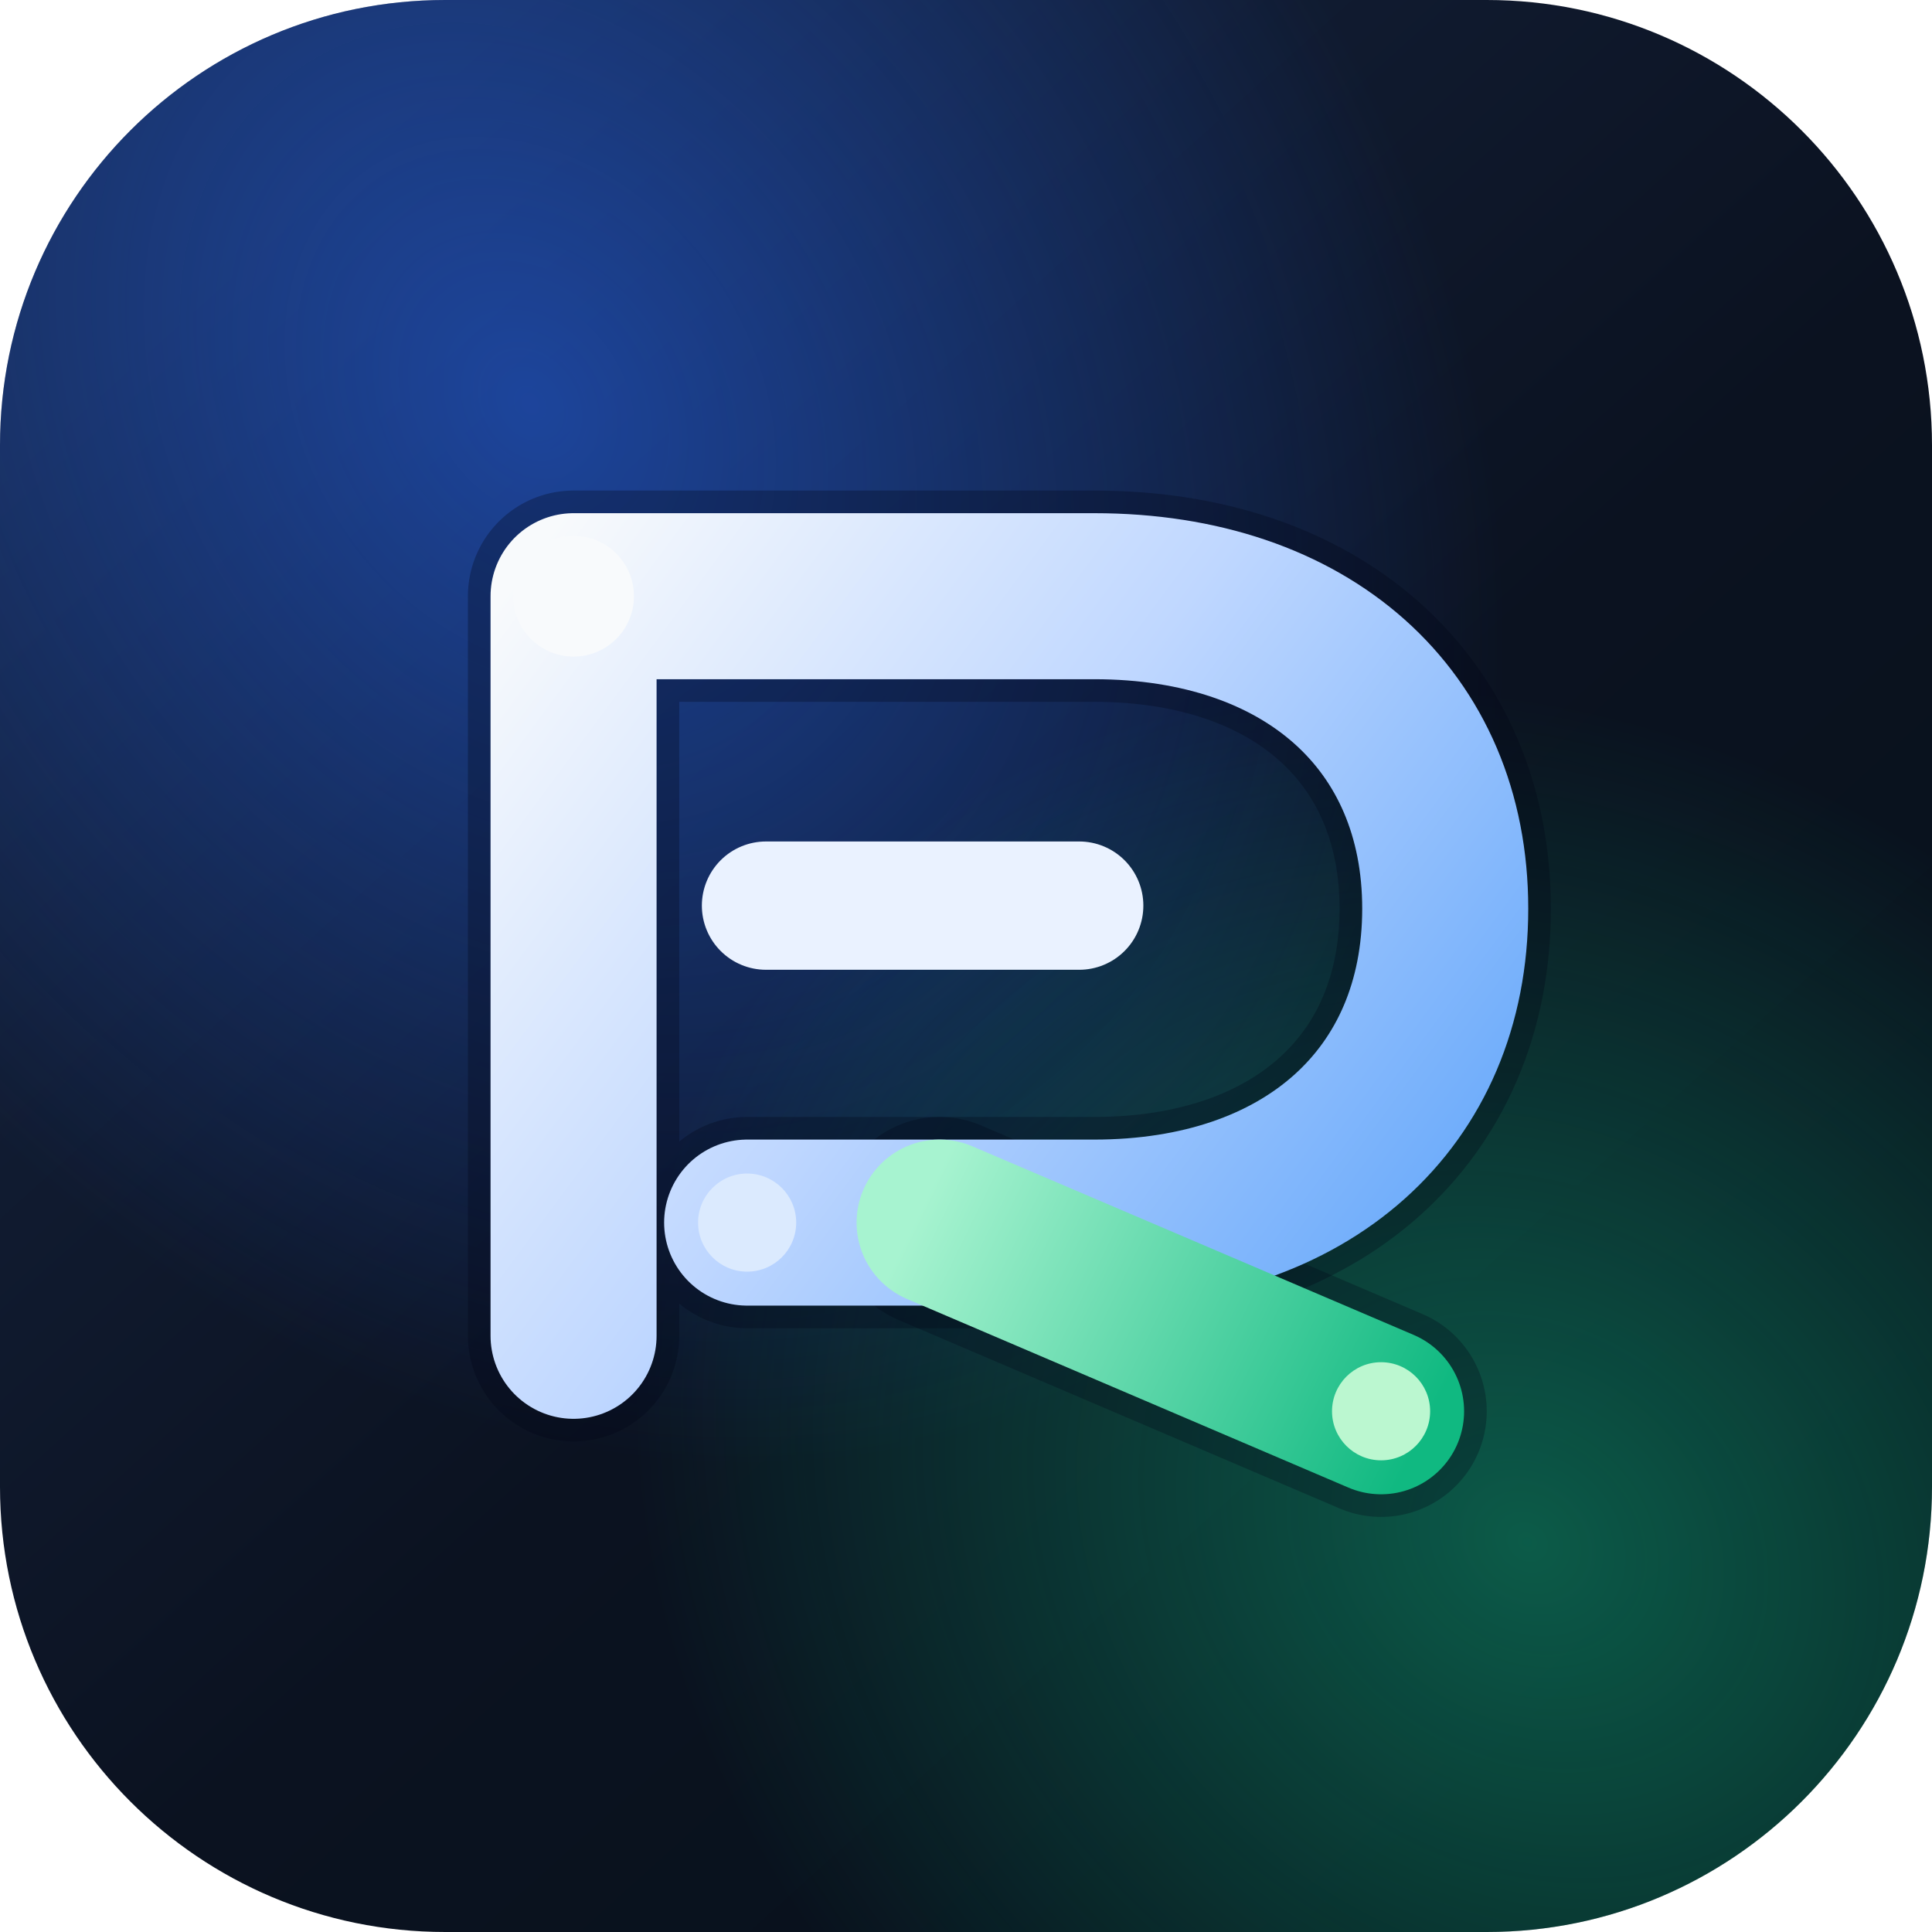
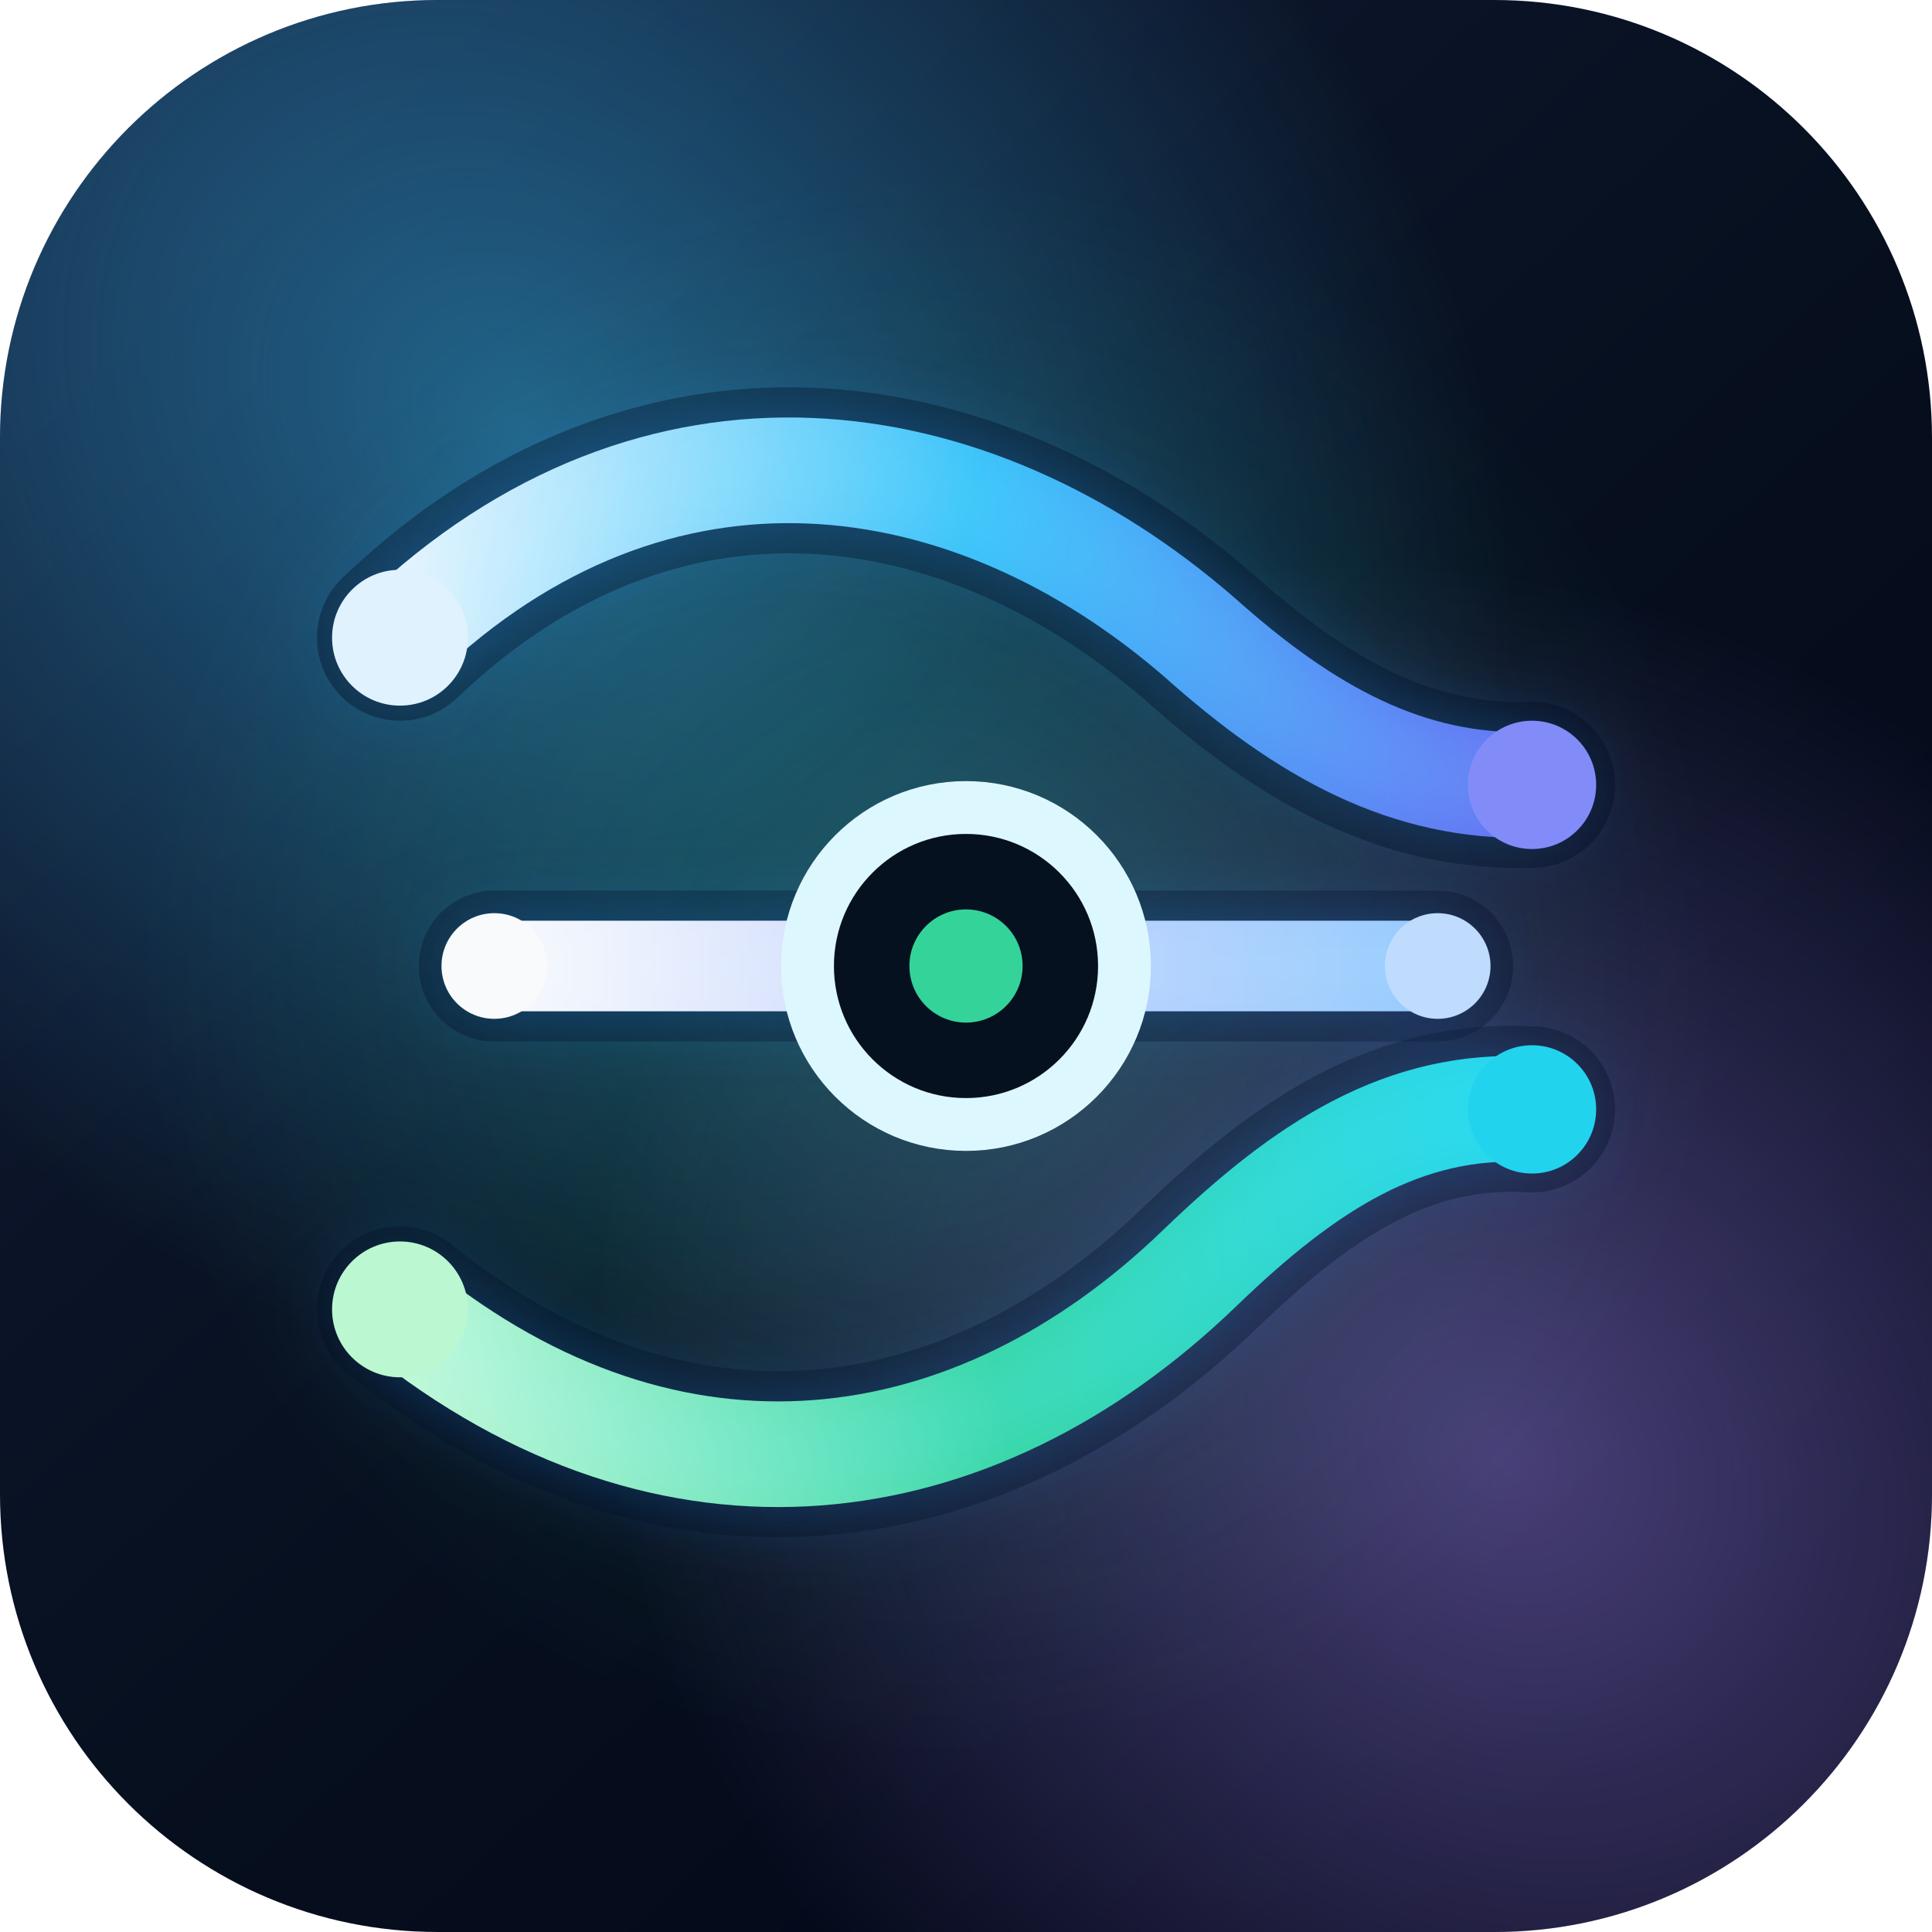
<svg xmlns="http://www.w3.org/2000/svg" width="512" height="512" viewBox="0 0 512 512" fill="none">
  <defs>
-     <linearGradient id="bg" x1="72" y1="52" x2="438" y2="458" gradientUnits="userSpaceOnUse">
-       <stop stop-color="#15233F" />
-       <stop offset="0.56" stop-color="#0B1220" />
-       <stop offset="1" stop-color="#07111B" />
+     <linearGradient id="bg" x1="64" y1="46" x2="442" y2="462" gradientUnits="userSpaceOnUse">
+       <stop stop-color="#111A33" />
+       <stop offset="0.52" stop-color="#07101F" />
+       <stop offset="1" stop-color="#020617" />
    </linearGradient>
-     <radialGradient id="haloA" cx="0" cy="0" r="1" gradientUnits="userSpaceOnUse" gradientTransform="translate(142 108) rotate(56) scale(298 238)">
-       <stop stop-color="#2563EB" stop-opacity="0.56" />
-       <stop offset="1" stop-color="#2563EB" stop-opacity="0" />
+     <radialGradient id="orbA" cx="0" cy="0" r="1" gradientUnits="userSpaceOnUse" gradientTransform="translate(138 112) rotate(46) scale(288 236)">
+       <stop stop-color="#38BDF8" stop-opacity="0.46" />
+       <stop offset="1" stop-color="#38BDF8" stop-opacity="0" />
    </radialGradient>
-     <radialGradient id="haloB" cx="0" cy="0" r="1" gradientUnits="userSpaceOnUse" gradientTransform="translate(404 408) rotate(-142) scale(250 210)">
-       <stop stop-color="#10B981" stop-opacity="0.44" />
-       <stop offset="1" stop-color="#10B981" stop-opacity="0" />
+     <radialGradient id="orbB" cx="0" cy="0" r="1" gradientUnits="userSpaceOnUse" gradientTransform="translate(398 386) rotate(-139) scale(256 220)">
+       <stop stop-color="#A78BFA" stop-opacity="0.42" />
+       <stop offset="1" stop-color="#A78BFA" stop-opacity="0" />
    </radialGradient>
-     <linearGradient id="lane" x1="133" y1="158" x2="390" y2="348" gradientUnits="userSpaceOnUse">
+     <radialGradient id="orbC" cx="0" cy="0" r="1" gradientUnits="userSpaceOnUse" gradientTransform="translate(246 256) scale(210)">
+       <stop stop-color="#34D399" stop-opacity="0.18" />
+       <stop offset="1" stop-color="#34D399" stop-opacity="0" />
+     </radialGradient>
+     <linearGradient id="laneA" x1="106" y1="168" x2="406" y2="210" gradientUnits="userSpaceOnUse">
+       <stop stop-color="#E0F2FE" />
+       <stop offset="0.48" stop-color="#38BDF8" />
+       <stop offset="1" stop-color="#6366F1" />
+     </linearGradient>
+     <linearGradient id="laneB" x1="107" y1="349" x2="405" y2="292" gradientUnits="userSpaceOnUse">
+       <stop stop-color="#BBF7D0" />
+       <stop offset="0.5" stop-color="#34D399" />
+       <stop offset="1" stop-color="#22D3EE" />
+     </linearGradient>
+     <linearGradient id="laneC" x1="130" y1="255" x2="383" y2="255" gradientUnits="userSpaceOnUse">
      <stop stop-color="#F8FAFC" />
-       <stop offset="0.46" stop-color="#BFD7FF" />
-       <stop offset="1" stop-color="#60A5FA" />
+       <stop offset="0.5" stop-color="#C7D2FE" />
+       <stop offset="1" stop-color="#93C5FD" />
    </linearGradient>
-     <linearGradient id="branch" x1="245" y1="318" x2="376" y2="382" gradientUnits="userSpaceOnUse">
-       <stop stop-color="#A7F3D0" />
-       <stop offset="1" stop-color="#10B981" />
-     </linearGradient>
+     <filter id="glow" x="64" y="74" width="384" height="364" filterUnits="userSpaceOnUse" color-interpolation-filters="sRGB">
+       <feGaussianBlur stdDeviation="10" result="blur" />
+       <feColorMatrix in="blur" type="matrix" values="0 0 0 0 0.15 0 0 0 0 0.55 0 0 0 0 0.95 0 0 0 0.34 0" />
+       <feBlend in2="SourceGraphic" mode="screen" />
+     </filter>
  </defs>
-   <rect width="512" height="512" rx="118" fill="url(#bg)" />
-   <rect width="512" height="512" rx="118" fill="url(#haloA)" />
-   <rect width="512" height="512" rx="118" fill="url(#haloB)" />
-   <path d="M152 354V158H290C346.4 158 383 190.8 383 240.8C383 291.2 346.2 324 290 324H198" stroke="#020617" stroke-opacity="0.30" stroke-width="56" stroke-linecap="round" stroke-linejoin="round" />
-   <path d="M249 324L366 374" stroke="#020617" stroke-opacity="0.28" stroke-width="56" stroke-linecap="round" stroke-linejoin="round" />
-   <path d="M152 354V158H290C346.4 158 383 190.8 383 240.8C383 291.2 346.2 324 290 324H198" stroke="url(#lane)" stroke-width="44" stroke-linecap="round" stroke-linejoin="round" />
-   <path d="M249 324L366 374" stroke="url(#branch)" stroke-width="44" stroke-linecap="round" stroke-linejoin="round" />
-   <path d="M203 240H286" stroke="#EAF2FF" stroke-width="34" stroke-linecap="round" />
-   <circle cx="152" cy="158" r="16" fill="#F8FAFC" />
-   <circle cx="198" cy="324" r="13" fill="#DBEAFE" />
-   <circle cx="366" cy="374" r="13" fill="#BBF7D0" />
+   <rect width="512" height="512" rx="116" fill="url(#bg)" />
+   <rect width="512" height="512" rx="116" fill="url(#orbA)" />
+   <rect width="512" height="512" rx="116" fill="url(#orbB)" />
+   <rect width="512" height="512" rx="116" fill="url(#orbC)" />
+   <path d="M106 169C174 104 257 116 318 169C346 194 373 209 406 208" stroke="#020617" stroke-opacity="0.38" stroke-width="44" stroke-linecap="round" />
+   <path d="M106 347C178 405 258 394 318 336C346 309 372 292 406 294" stroke="#020617" stroke-opacity="0.34" stroke-width="44" stroke-linecap="round" />
+   <path d="M131 256H381" stroke="#020617" stroke-opacity="0.32" stroke-width="40" stroke-linecap="round" />
+   <g filter="url(#glow)">
+     <path d="M106 169C174 104 257 116 318 169C346 194 373 209 406 208" stroke="url(#laneA)" stroke-width="28" stroke-linecap="round" />
+     <path d="M106 347C178 405 258 394 318 336C346 309 372 292 406 294" stroke="url(#laneB)" stroke-width="28" stroke-linecap="round" />
+     <path d="M131 256H381" stroke="url(#laneC)" stroke-width="24" stroke-linecap="round" />
+   </g>
+   <circle cx="256" cy="256" r="42" fill="#061120" stroke="#DDF7FF" stroke-width="14" />
+   <circle cx="256" cy="256" r="15" fill="#34D399" />
+   <circle cx="106" cy="169" r="18" fill="#E0F2FE" />
+   <circle cx="406" cy="208" r="17" fill="#818CF8" />
+   <circle cx="106" cy="347" r="18" fill="#BBF7D0" />
+   <circle cx="406" cy="294" r="17" fill="#22D3EE" />
+   <circle cx="131" cy="256" r="14" fill="#F8FAFC" />
+   <circle cx="381" cy="256" r="14" fill="#BFDBFE" />
</svg>
